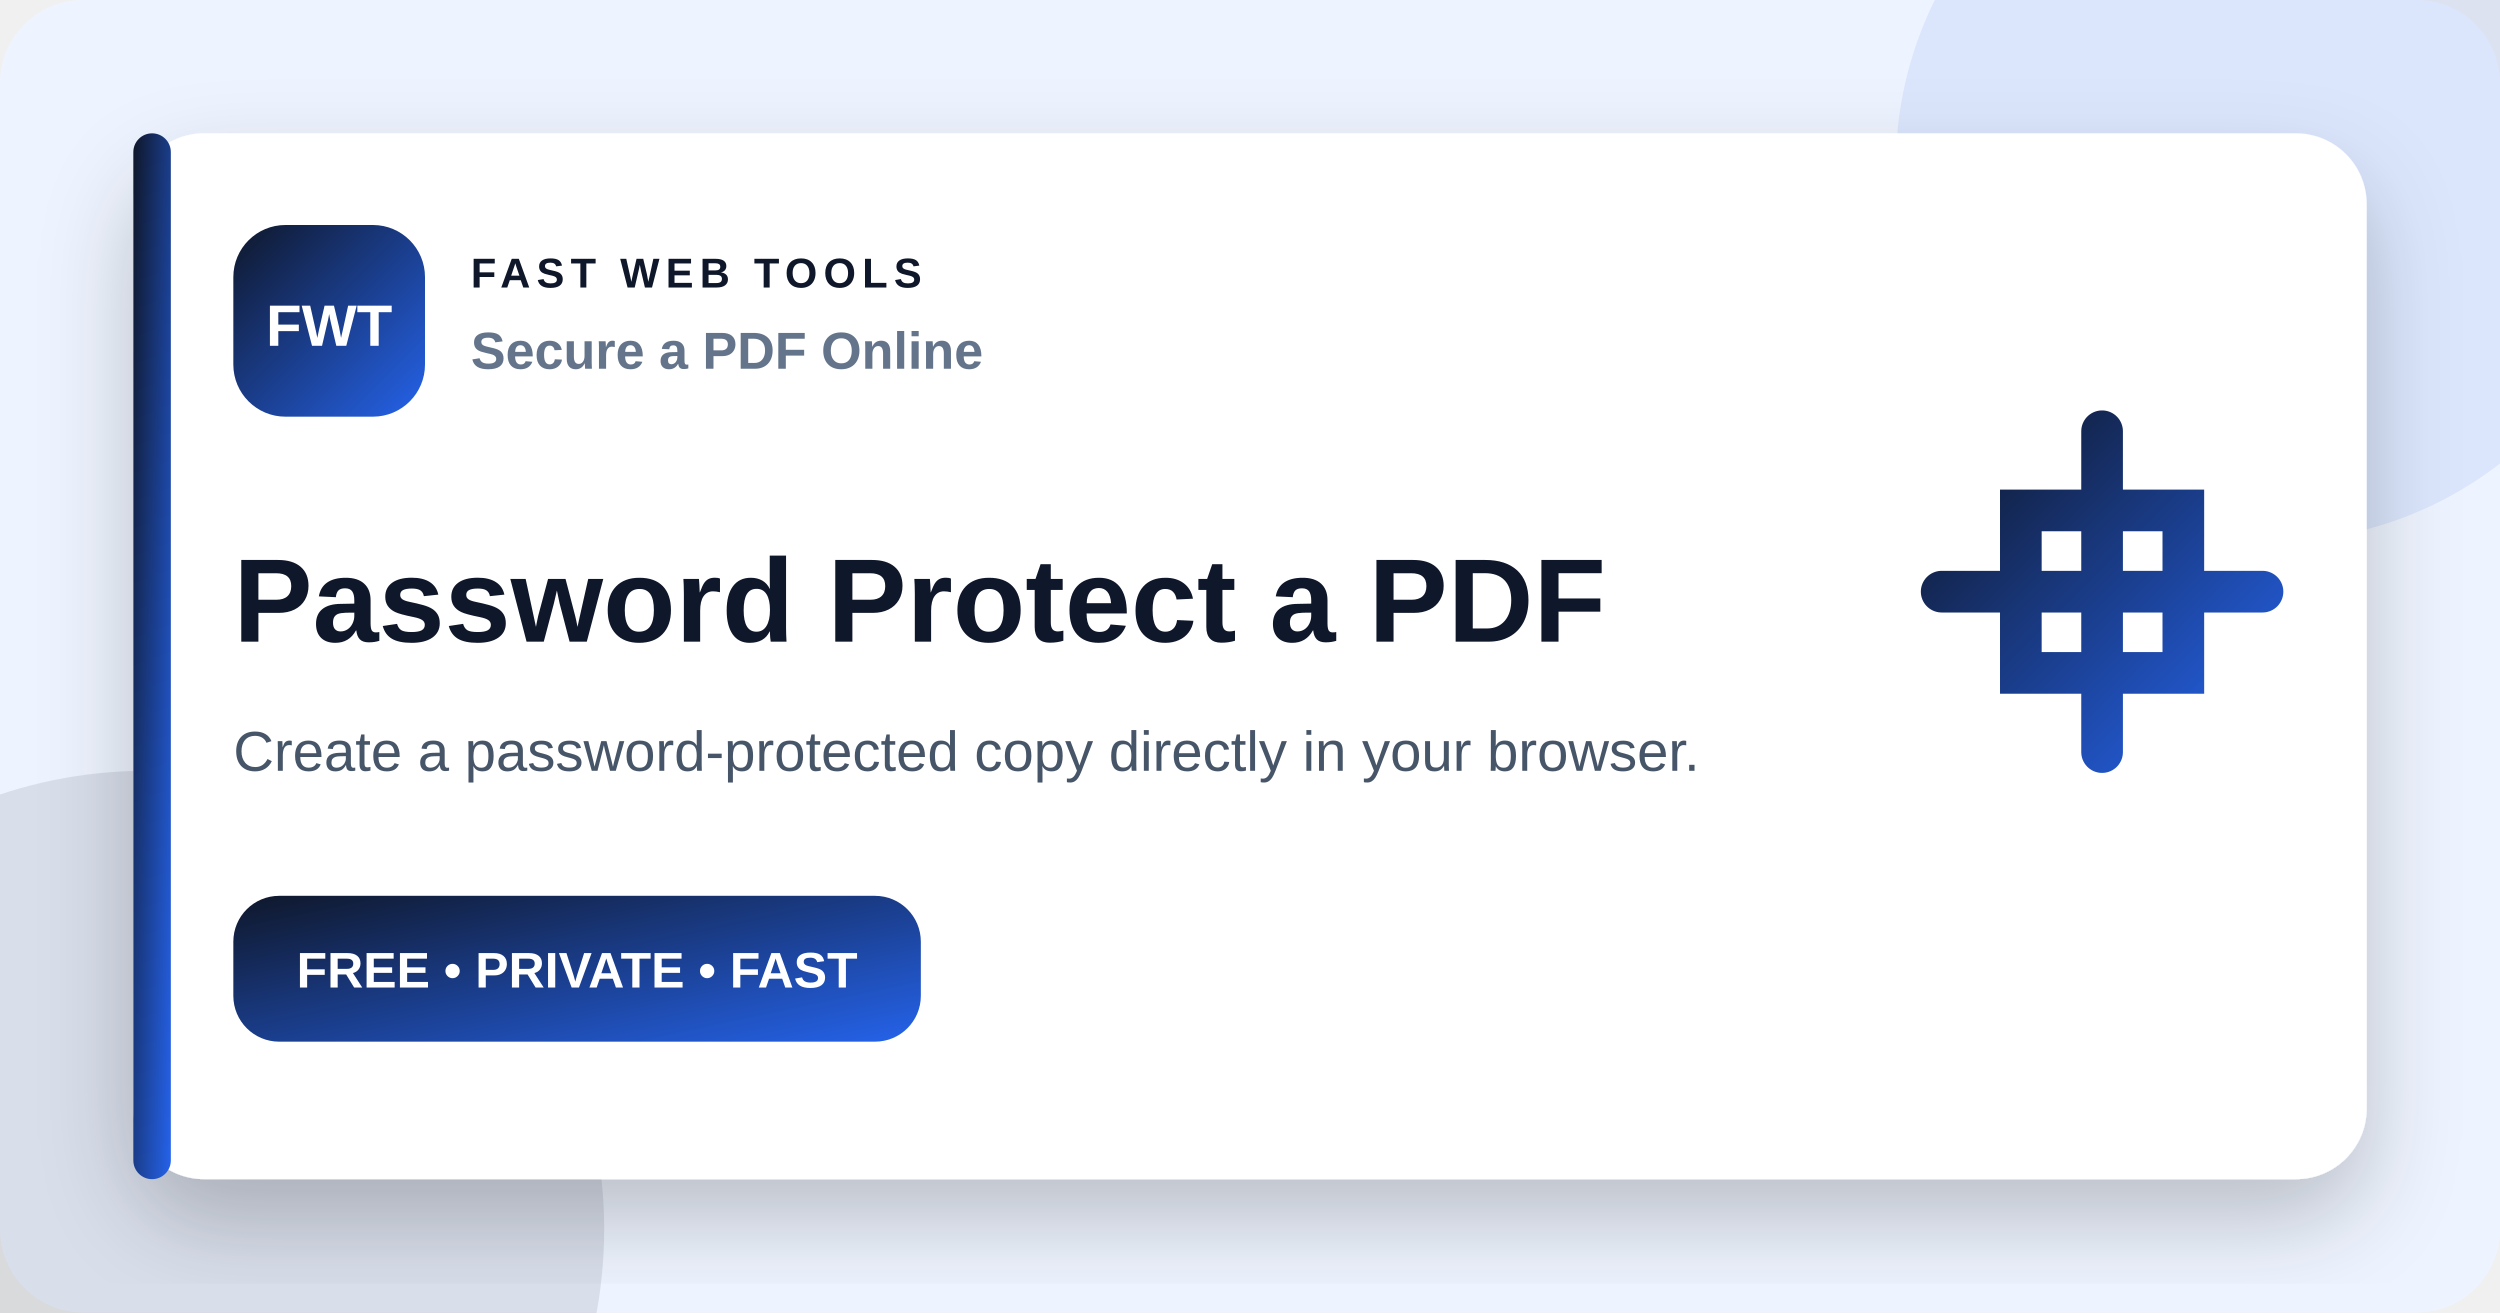
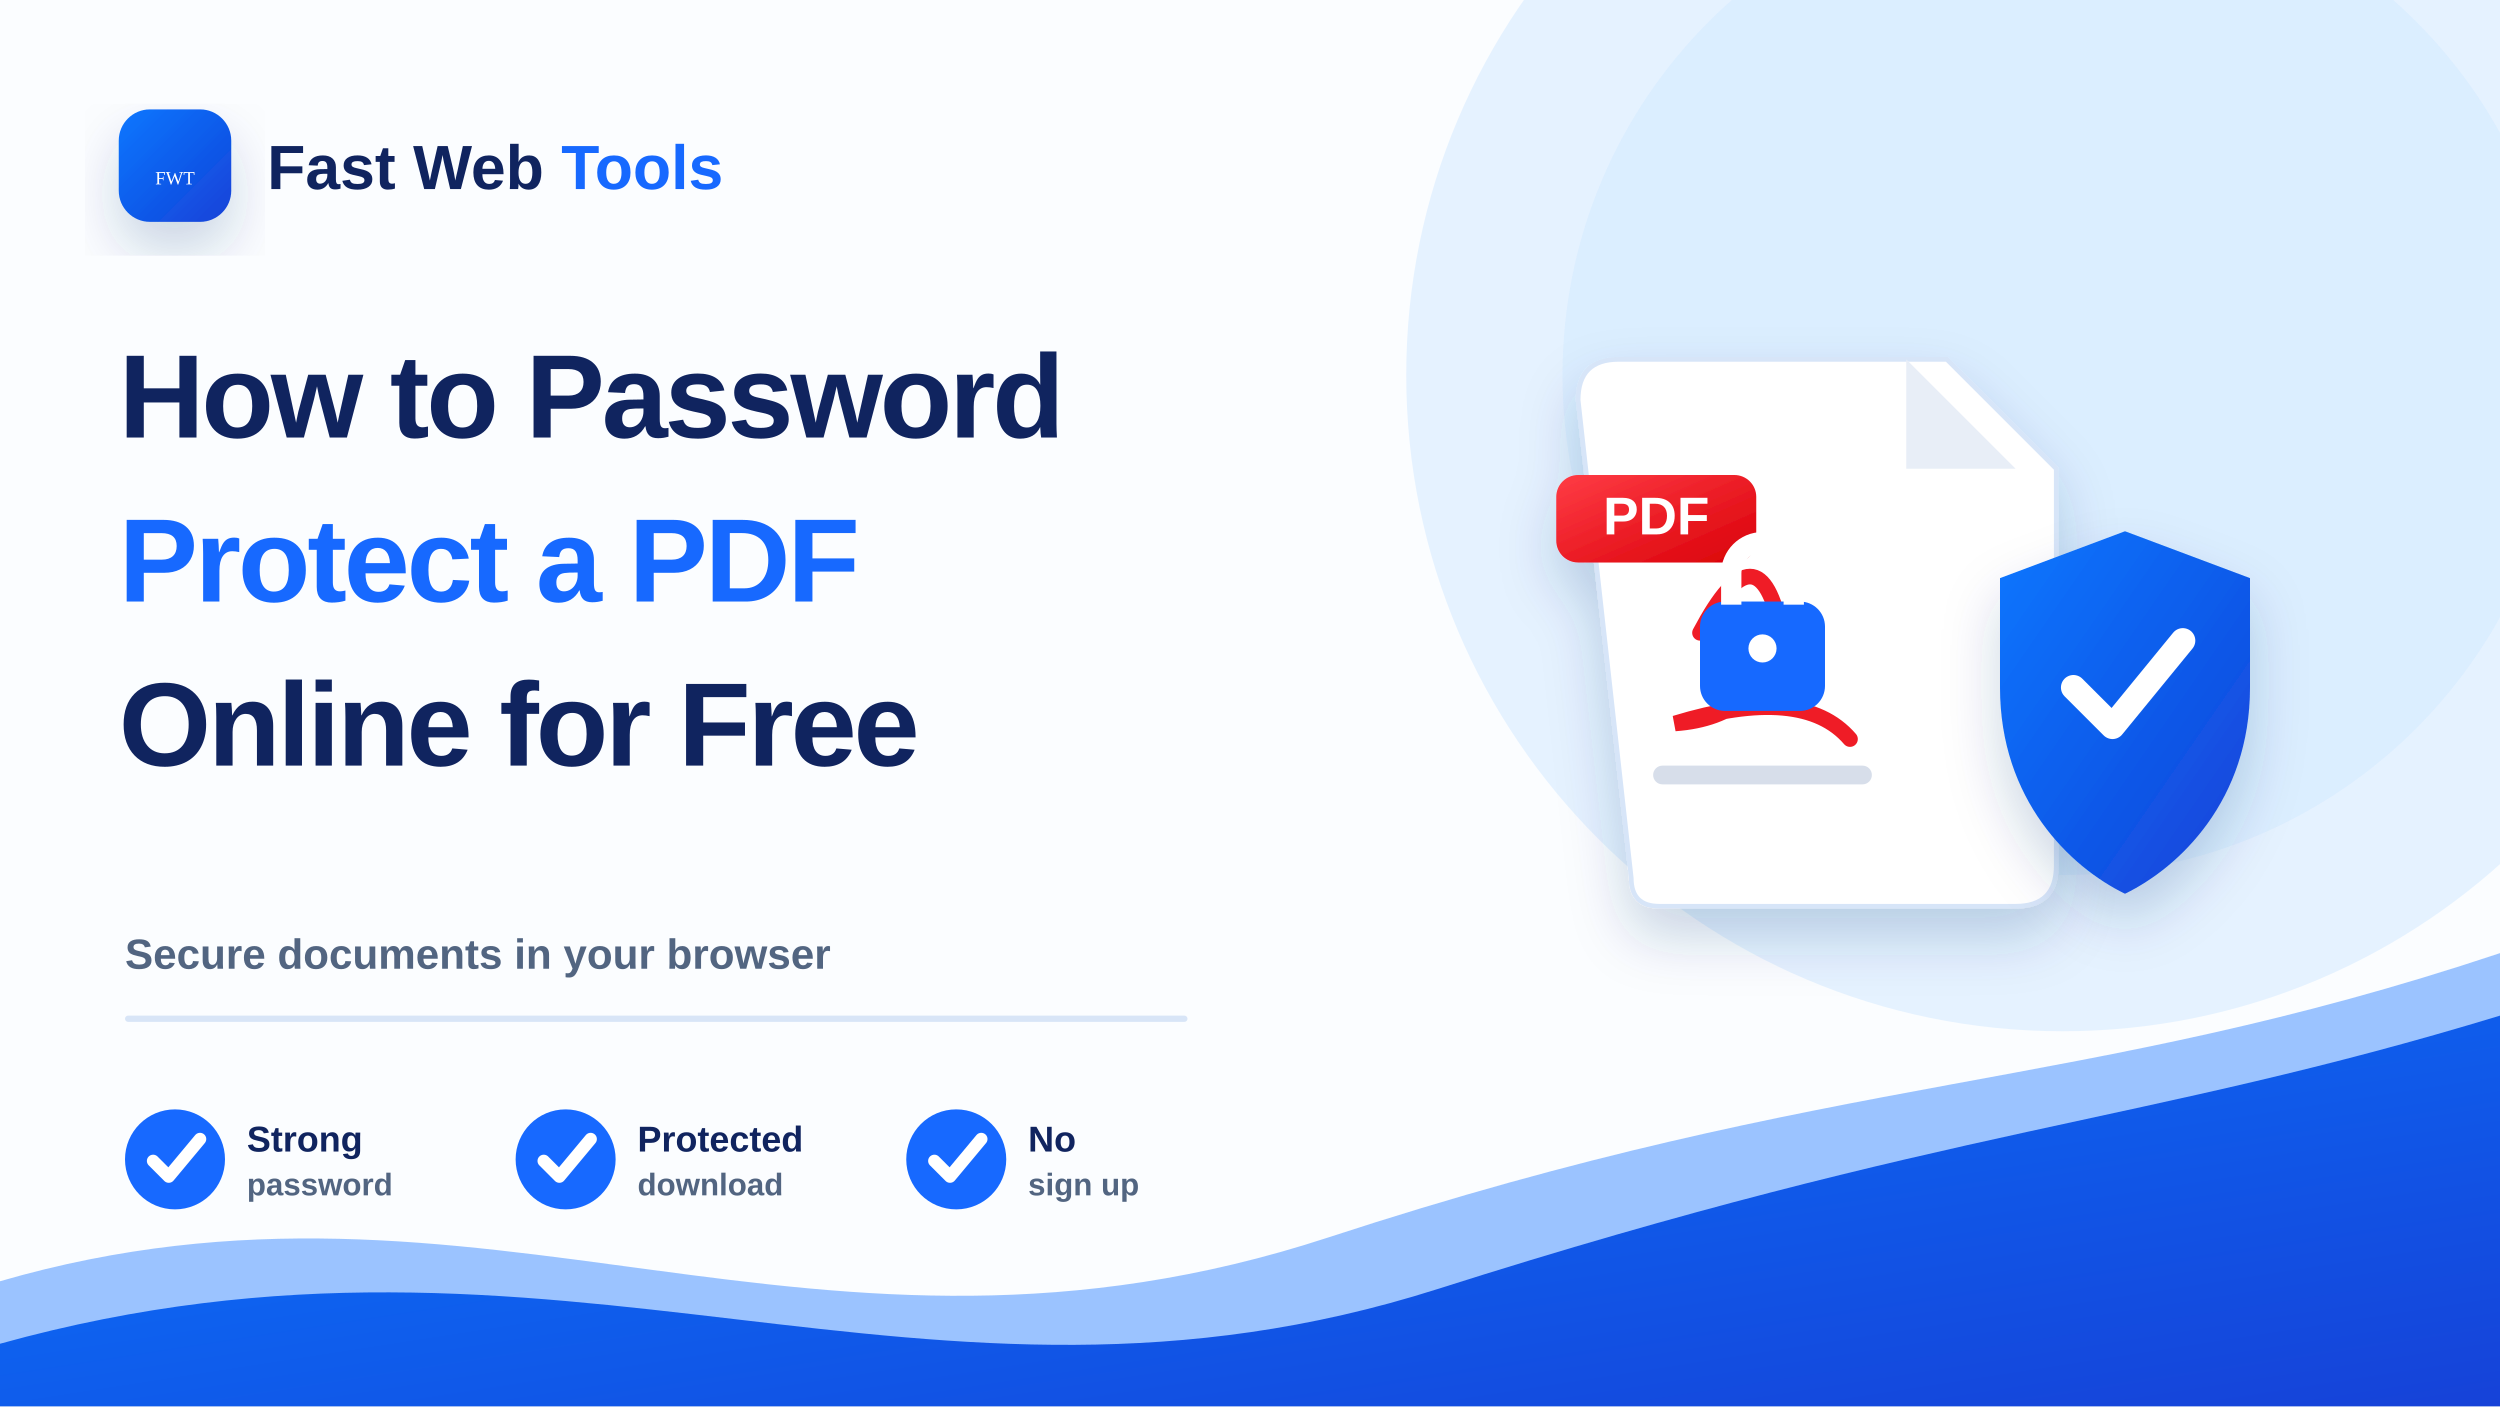
- <svg xmlns="http://www.w3.org/2000/svg" width="1200" height="630" viewBox="0 0 1200 630" role="img" aria-labelledby="title desc">
+ <svg xmlns="http://www.w3.org/2000/svg" width="1600" height="900" viewBox="0 0 1600 900" role="img" aria-labelledby="title desc">
  <defs>
-     <linearGradient id="g" x1="0" y1="0" x2="1" y2="1">
-       <stop stop-color="#0f172a" />
-       <stop offset="1" stop-color="#2563eb" />
+     <linearGradient id="blue" x1="0" y1="0" x2="1" y2="1">
+       <stop stop-color="#0877ff" />
+       <stop offset="1" stop-color="#1642d8" />
    </linearGradient>
-     <filter id="s">
-       <feDropShadow dx="0" dy="20" stdDeviation="22" flood-opacity=".22" />
+     <linearGradient id="red" x1="0" y1="0" x2="1" y2="1">
+       <stop stop-color="#ff3c45" />
+       <stop offset="1" stop-color="#d90008" />
+     </linearGradient>
+     <filter id="shadow" x="-30%" y="-30%" width="160%" height="160%">
+       <feDropShadow dx="0" dy="18" stdDeviation="18" flood-color="#0b3475" flood-opacity=".20" />
    </filter>
+     <marker id="arrow" markerWidth="7" markerHeight="7" refX="6" refY="3.5" orient="auto">
+       <path d="M0 0L7 3.5 0 7z" fill="#1769ff" />
+     </marker>
+     <style>.brand{font:900 40px Arial;fill:#10245f}.brandBlue{fill:#1769ff}.hero{font:900 76px Arial;letter-spacing:-2px}.sub{font:700 27px Arial;fill:#526581}.feature{font:900 23px Arial;fill:#10245f}.feature2{font:700 20px Arial;fill:#526581}.tag{font:900 34px Arial;fill:white}.badgeText{font:900 30px Arial;fill:#1769ff}.smallStrong{font:900 30px Arial;fill:#10245f}.caseBig{font:900 54px Arial;fill:#1769ff}.urlText{font:700 22px Arial;fill:#163568}.statusGreen{font:900 28px Arial;fill:#16a34a}.metaBlue{font:700 29px Arial;fill:#1557cf}.metaUrl{font:600 21px Arial;fill:#16833f}.metaBody{font:500 22px Arial;fill:#53627b}.codeText{font:900 25px Arial;fill:#1769ff}</style>
  </defs>
-   <rect width="1200" height="630" rx="40" fill="#eef4ff" />
-   <circle cx="1090" cy="80" r="180" fill="#2563eb" opacity=".10" />
-   <circle cx="70" cy="590" r="220" fill="#0f172a" opacity=".10" />
-   <rect x="64" y="64" width="1072" height="502" rx="34" fill="white" filter="url(#s)" />
-   <rect x="64" y="64" width="18" height="502" rx="9" fill="url(#g)" />
-   <rect x="112" y="108" width="92" height="92" rx="25" fill="url(#g)" />
-   <text x="158" y="166" text-anchor="middle" font-family="Arial" font-size="28" font-weight="800" fill="white">FWT</text>
-   <text x="226" y="138" font-family="Arial" font-size="20" font-weight="800" letter-spacing="3" fill="#0f172a">FAST WEB TOOLS</text>
-   <text x="226" y="177" font-family="Arial" font-size="25" font-weight="700" fill="#64748b">Secure a PDF Online</text>
-   <text x="112" y="308" font-family="Arial" font-size="57" font-weight="800" fill="#0f172a">Password Protect a PDF</text>
-   <text x="112" y="370" font-family="Arial" font-size="27" fill="#475569">Create a password-protected copy directly in your browser.</text>
-   <rect x="112" y="430" width="330" height="70" rx="22" fill="url(#g)" />
-   <text x="277" y="474" text-anchor="middle" font-family="Arial" font-size="24" font-weight="800" fill="white">FREE • PRIVATE • FAST</text>
-   <path d="M970 245h78v78h-78z M932 284h154 M1009 207v154" stroke="url(#g)" stroke-width="20" stroke-linecap="round" fill="none" />
+   <rect width="1600" height="900" fill="#fbfdff" />
+   <circle cx="1320" cy="240" r="420" fill="#e5f2ff" />
+   <circle cx="1320" cy="240" r="320" fill="#d8ecff" opacity=".75" />
+   <path d="M0 820C310 730 520 900 850 792S1330 700 1600 610V900H0z" fill="#257dff" opacity=".45" />
+   <path d="M0 860C360 760 590 930 920 825S1370 720 1600 650V900H0z" fill="url(#blue)" />
+   <g transform="translate(76,70)">
+     <rect width="72" height="72" rx="20" fill="url(#blue)" filter="url(#shadow)" />
+     <text x="36" y="48" text-anchor="middle" font="900 25px Arial" fill="white">FWT</text>
+     <text x="95" y="51" class="brand">Fast Web <tspan class="brandBlue">Tools</tspan>
+     </text>
+   </g>
+   <text x="76" y="280" class="hero" fill="#10245f">How to Password</text>
+   <text x="76" y="385" class="hero" fill="#1769ff">Protect a PDF</text>
+   <text x="76" y="490" class="hero" fill="#10245f">Online for Free</text>
+   <text x="80" y="620" class="sub">Secure documents in your browser</text>
+   <rect x="80" y="650" width="680" height="4" rx="2" fill="#d8e5f7" />
+   <g transform="translate(80,710)">
+     <circle cx="32" cy="32" r="32" fill="#1769ff" />
+     <path d="M18 33l10 10 20-24" stroke="white" stroke-width="8" fill="none" stroke-linecap="round" stroke-linejoin="round" />
+     <text x="78" y="27" class="feature">Strong</text>
+     <text x="78" y="55" class="feature2">password</text>
+   </g>
+   <g transform="translate(330,710)">
+     <circle cx="32" cy="32" r="32" fill="#1769ff" />
+     <path d="M18 33l10 10 20-24" stroke="white" stroke-width="8" fill="none" stroke-linecap="round" stroke-linejoin="round" />
+     <text x="78" y="27" class="feature">Protected</text>
+     <text x="78" y="55" class="feature2">download</text>
+   </g>
+   <g transform="translate(580,710)">
+     <circle cx="32" cy="32" r="32" fill="#1769ff" />
+     <path d="M18 33l10 10 20-24" stroke="white" stroke-width="8" fill="none" stroke-linecap="round" stroke-linejoin="round" />
+     <text x="78" y="27" class="feature">No</text>
+     <text x="78" y="55" class="feature2">sign up</text>
+   </g>
+   <g filter="url(#shadow)">
+     <path d="M1010 256q0-26 26-26h210l70 70v254q0 26-26 26h-228q-18 0-18-18z" fill="white" stroke="#d7e5f8" stroke-width="3" />
+     <path d="M1220 230v70h70" fill="#e8eef7" />
+     <rect x="996" y="304" width="128" height="56" rx="14" fill="url(#red)" />
+     <text x="1060" y="342" text-anchor="middle" class="tag">PDF</text>
+     <path d="M1088 405q38-72 52 0q-12 54-68 58q82-25 112 10" stroke="#ef1b25" stroke-width="10" fill="none" stroke-linecap="round" />
+     <rect x="1058" y="490" width="140" height="12" rx="6" fill="#d7deea" />
+     <rect x="1088" y="385" width="80" height="70" rx="16" fill="#1769ff" />
+     <path d="M1108 387v-20a20 20 0 0 1 40 0v20" stroke="white" stroke-width="13" fill="none" />
+     <circle cx="1128" cy="415" r="9" fill="white" />
+   </g>
+   <path d="M1360 340l80 30v70c0 72-45 115-80 132-35-17-80-60-80-132v-70z" fill="url(#blue)" filter="url(#shadow)" />
+   <path d="M1327 440l25 25 45-55" stroke="white" stroke-width="16" fill="none" stroke-linecap="round" stroke-linejoin="round" />
</svg>
